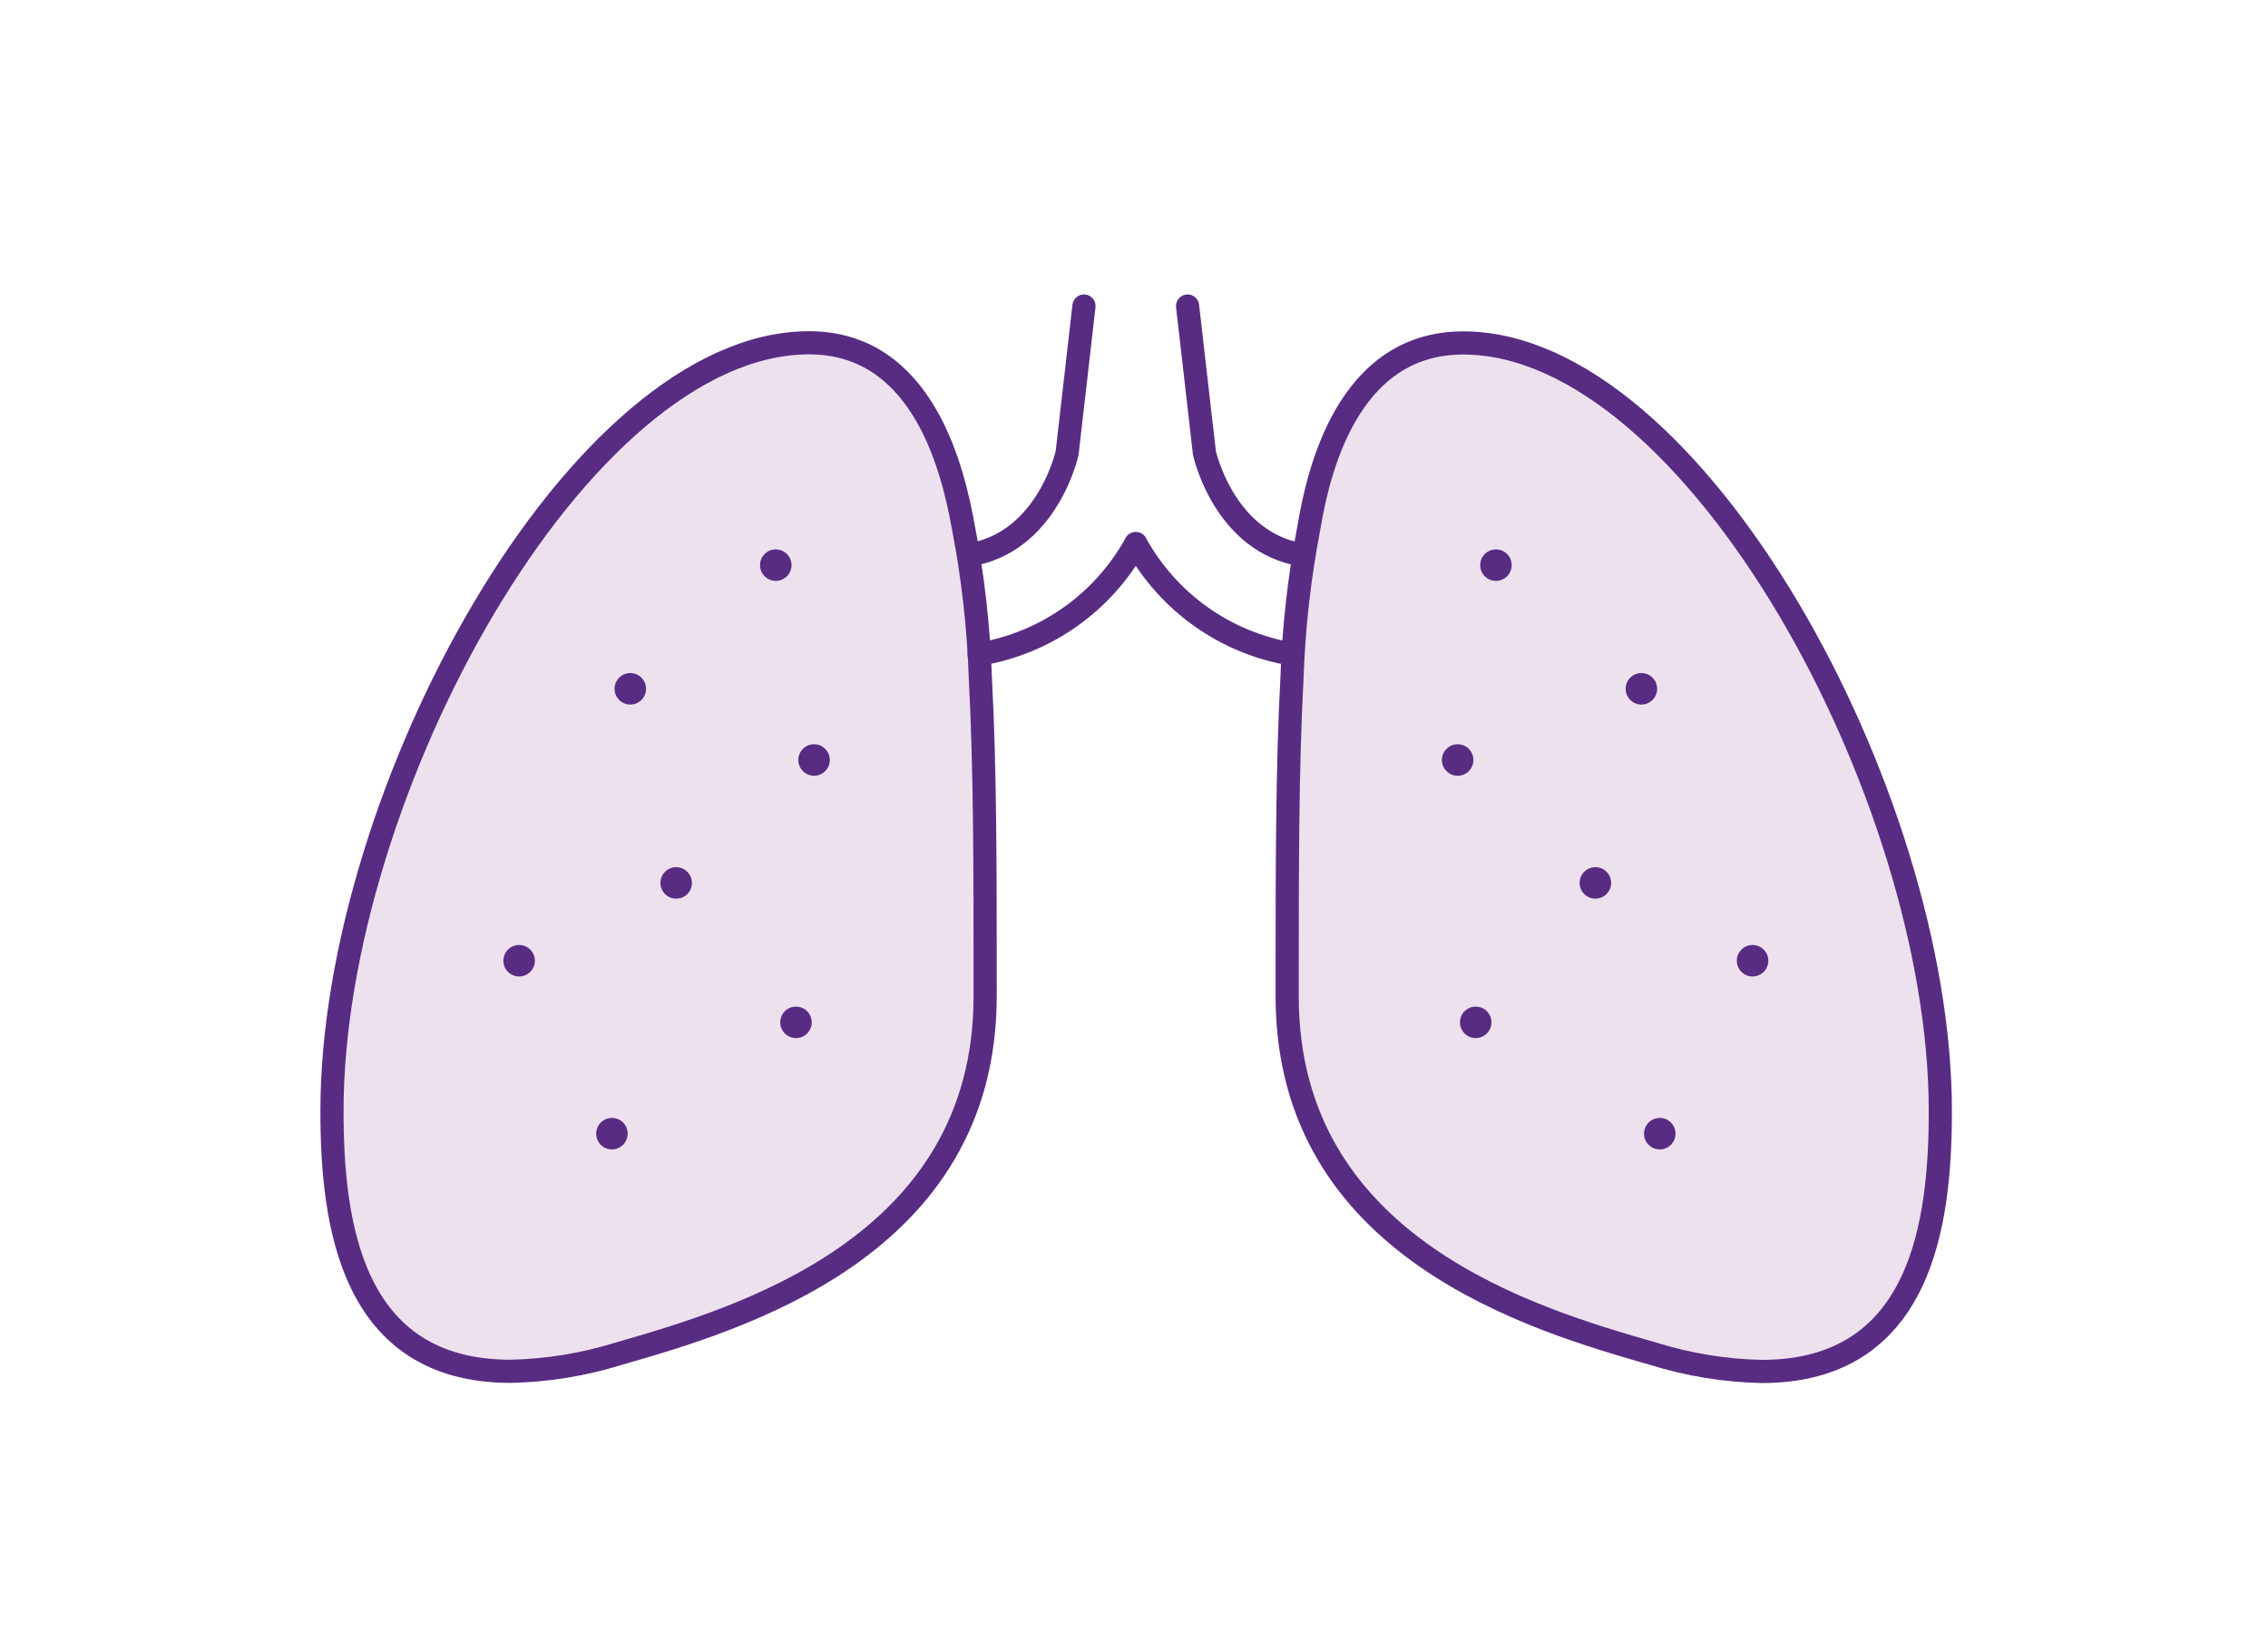
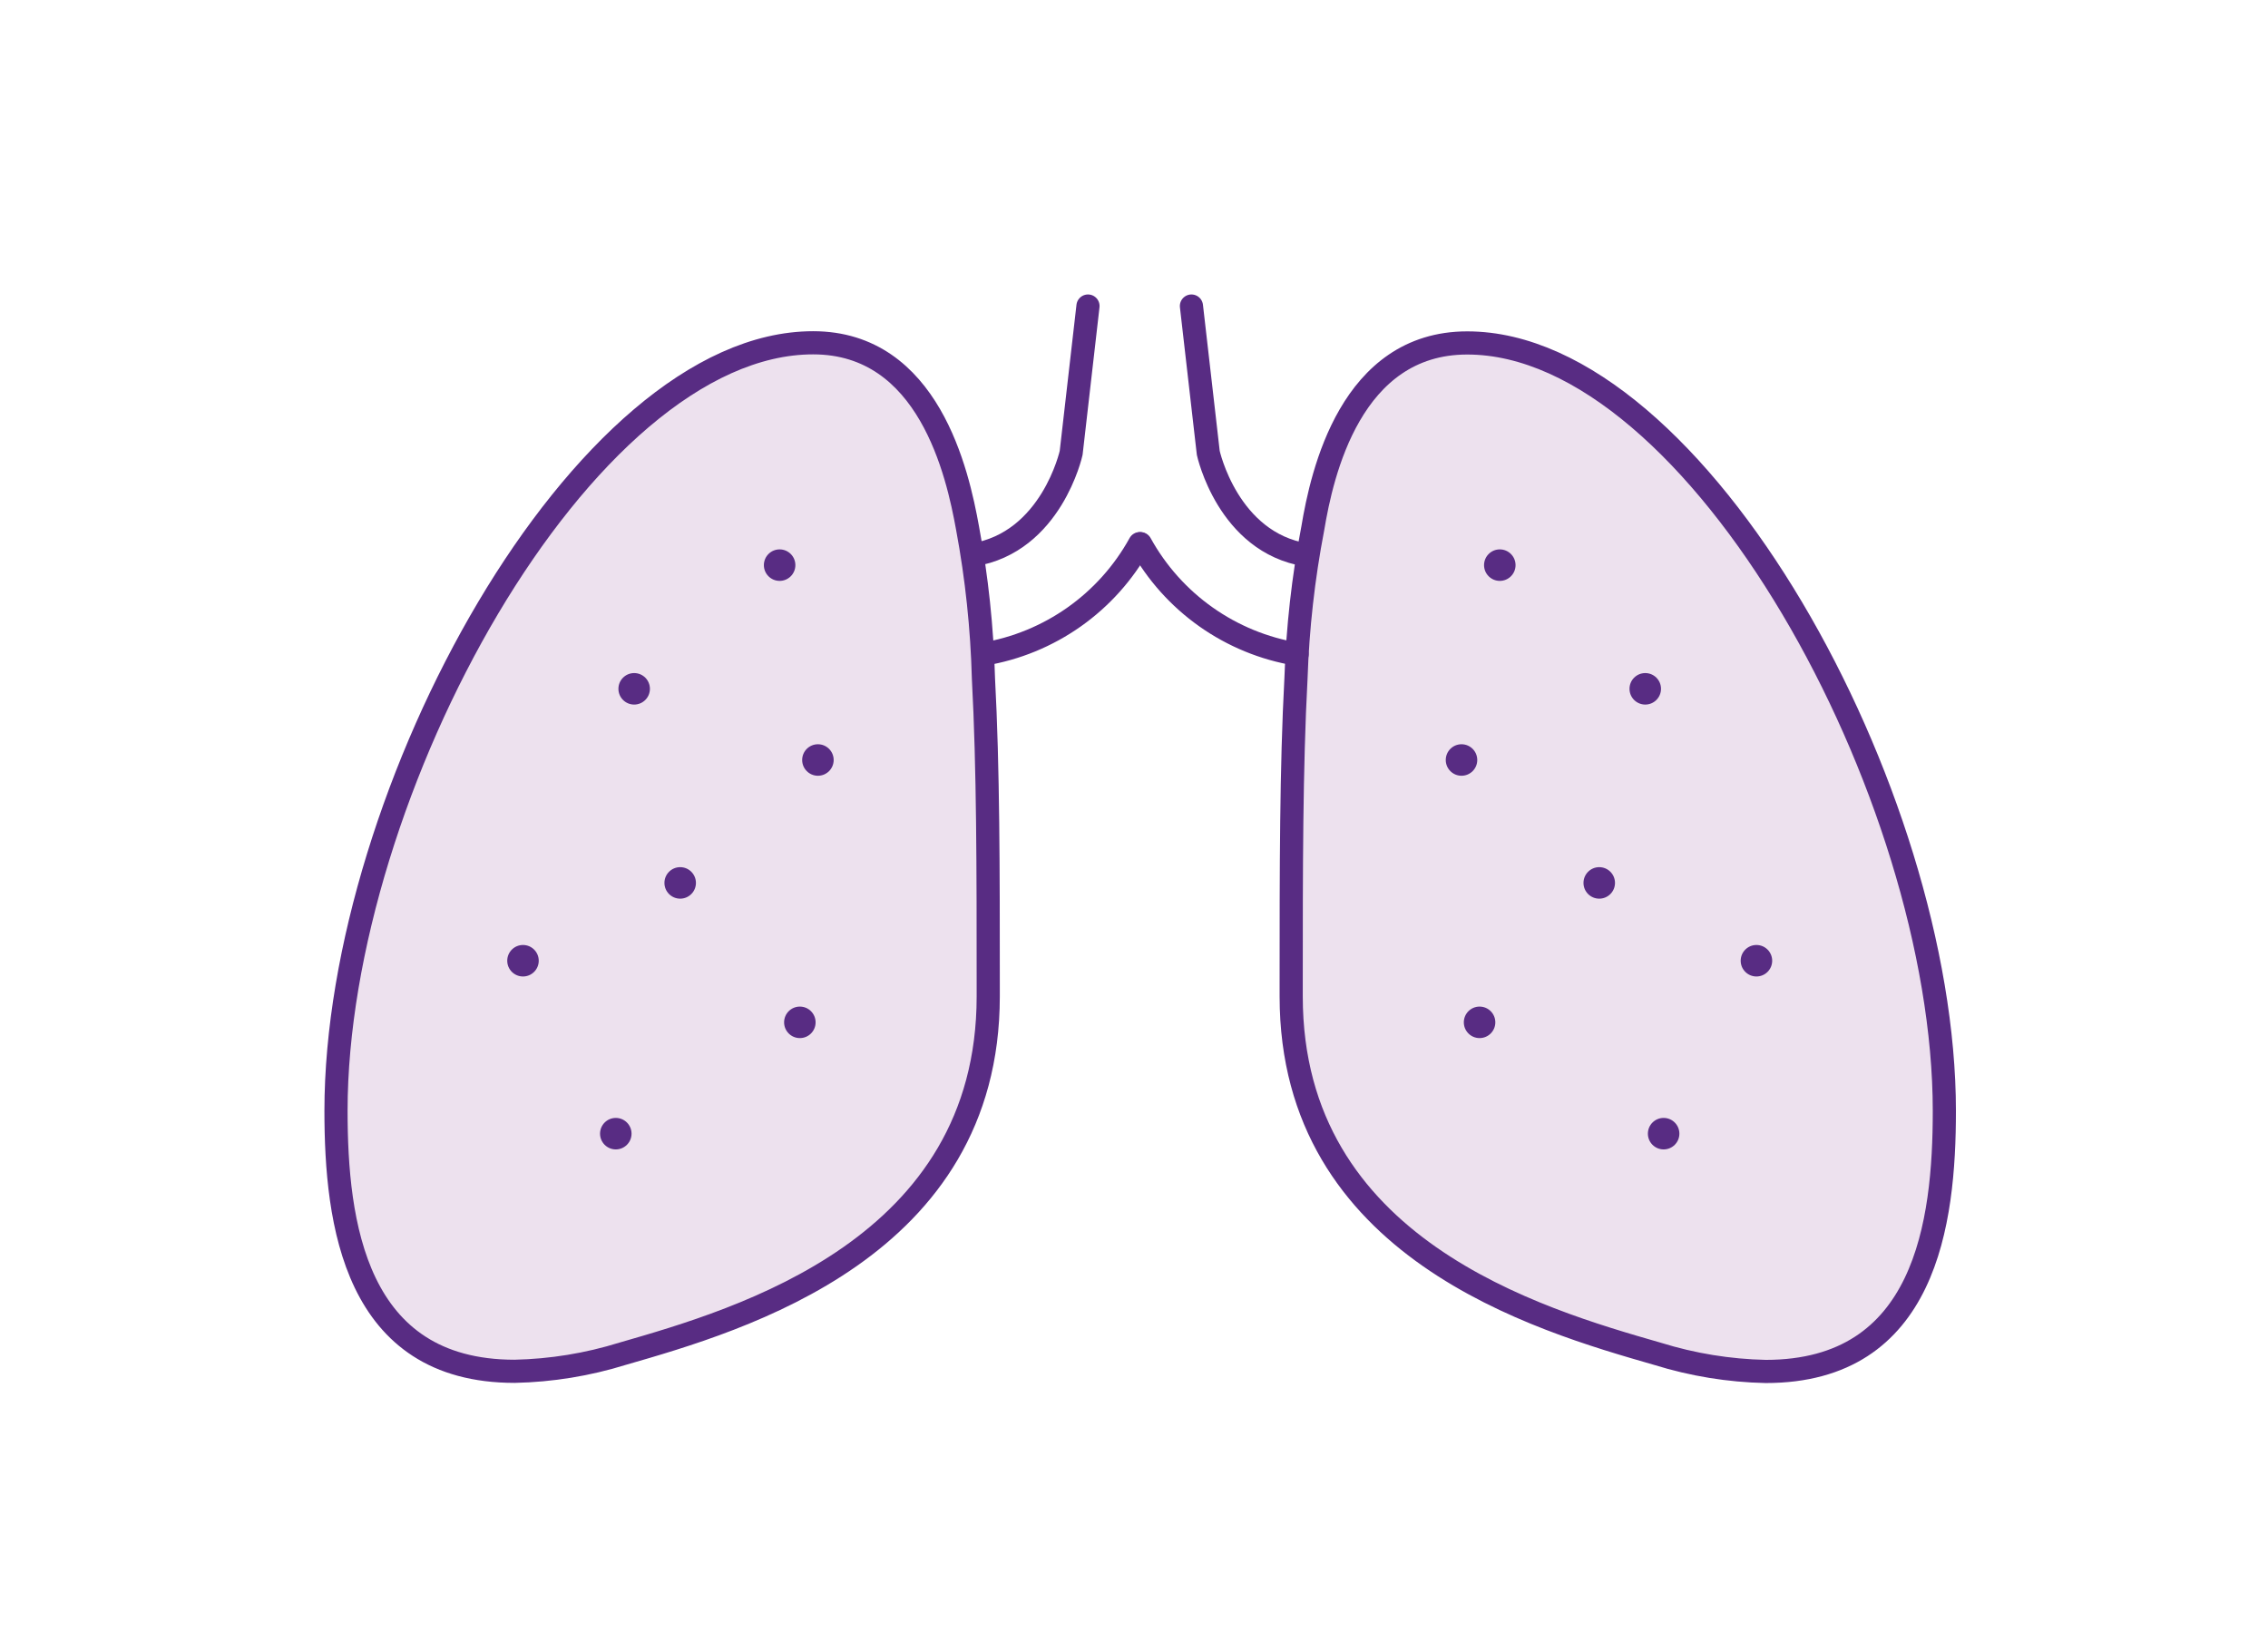
<svg xmlns="http://www.w3.org/2000/svg" id="Layer_1" data-name="Layer 1" viewBox="0 0 146.88 106.34">
  <defs>
    <style>.cls-1{fill:#ede1ee;}.cls-1,.cls-3{stroke:#582c83;stroke-linecap:round;stroke-linejoin:round;stroke-width:1.5px;}.cls-2{fill:#582c83;}.cls-3{fill:none;}</style>
  </defs>
-   <path class="cls-1" d="M62.4,34.2c-.64-3.55-2.51-12-10-12-14.92,0-30.9,29.19-30.9,49.74,0,7.24,1.2,16.87,11.57,16.87a25.38,25.38,0,0,0,7-1.14c7.7-2.22,23.73-6.84,23.73-23.15v-.82c0-7.32,0-14-.31-19.77A62.29,62.29,0,0,0,62.4,34.2Z" />
-   <circle class="cls-2" cx="50.24" cy="36.6" r="1.02" />
-   <circle class="cls-2" cx="51.55" cy="66.21" r="1.02" />
-   <circle class="cls-2" cx="52.72" cy="49.22" r="1.02" />
-   <circle class="cls-2" cx="40.82" cy="44.61" r="1.02" />
-   <circle class="cls-2" cx="33.62" cy="62.22" r="1.02" />
-   <circle class="cls-2" cx="43.79" cy="57.18" r="1.02" />
-   <circle class="cls-2" cx="39.63" cy="73.42" r="1.02" />
-   <path class="cls-3" d="M63.41,42.37a14.2,14.2,0,0,0,10.14-7.16" />
-   <path class="cls-3" d="M70.2,19.82l-1.09,9.51s-1.26,5.8-6.34,6.61" />
-   <path class="cls-1" d="M83.67,43.94c-.31,5.75-.31,12.45-.31,19.77v.82c0,16.31,16,20.93,23.73,23.15a25.38,25.38,0,0,0,7,1.14c10.37,0,11.57-9.63,11.57-16.87,0-20.55-16-49.74-30.9-49.74-7.54,0-9.41,8.45-10,12A62.29,62.29,0,0,0,83.67,43.94Z" />
-   <circle class="cls-2" cx="96.88" cy="36.6" r="1.02" />
-   <circle class="cls-2" cx="113.5" cy="62.22" r="1.02" />
-   <circle class="cls-2" cx="95.57" cy="66.21" r="1.02" />
-   <circle class="cls-2" cx="106.3" cy="44.61" r="1.02" />
-   <circle class="cls-2" cx="107.49" cy="73.42" r="1.02" />
-   <circle class="cls-2" cx="103.32" cy="57.18" r="1.02" />
-   <circle class="cls-2" cx="94.4" cy="49.22" r="1.02" />
-   <path class="cls-3" d="M83.7,42.37a14.2,14.2,0,0,1-10.14-7.16" />
-   <path class="cls-3" d="M76.91,19.82,78,29.33s1.26,5.8,6.34,6.61" />
+   <path class="cls-1" d="M62.66,34.2c-.64-3.55-2.51-12-10-12-14.92,0-30.9,29.19-30.9,49.74,0,7.24,1.2,16.87,11.57,16.87a25.38,25.38,0,0,0,7-1.14C48,85.46,64,80.84,64,64.53v-.82c0-7.32,0-14-.31-19.77A62.29,62.29,0,0,0,62.66,34.2Z" />
+   <circle class="cls-2" cx="50.49" cy="36.6" r="1.02" />
+   <circle class="cls-2" cx="51.8" cy="66.21" r="1.02" />
+   <circle class="cls-2" cx="52.97" cy="49.22" r="1.02" />
+   <circle class="cls-2" cx="41.07" cy="44.61" r="1.02" />
+   <circle class="cls-2" cx="33.87" cy="62.22" r="1.02" />
+   <circle class="cls-2" cx="44.05" cy="57.18" r="1.02" />
+   <circle class="cls-2" cx="39.88" cy="73.42" r="1.02" />
+   <path class="cls-3" d="M63.67,42.37a14.2,14.2,0,0,0,10.14-7.16" />
+   <path class="cls-3" d="M70.46,19.82l-1.09,9.51S68.1,35.13,63,35.94" />
+   <path class="cls-1" d="M83.93,43.94c-.31,5.75-.31,12.45-.31,19.77v.82c0,16.31,16,20.93,23.73,23.15a25.38,25.38,0,0,0,7,1.14c10.37,0,11.57-9.63,11.57-16.87,0-20.55-16-49.74-30.9-49.74-7.54,0-9.41,8.45-10,12A62.29,62.29,0,0,0,83.93,43.94Z" />
+   <circle class="cls-2" cx="97.13" cy="36.6" r="1.02" />
+   <circle class="cls-2" cx="113.75" cy="62.22" r="1.02" />
+   <circle class="cls-2" cx="95.82" cy="66.21" r="1.02" />
+   <circle class="cls-2" cx="106.55" cy="44.61" r="1.02" />
+   <circle class="cls-2" cx="107.74" cy="73.42" r="1.02" />
+   <circle class="cls-2" cx="103.57" cy="57.18" r="1.02" />
+   <circle class="cls-2" cx="94.65" cy="49.22" r="1.02" />
+   <path class="cls-3" d="M84,42.37a14.2,14.2,0,0,1-10.14-7.16" />
+   <path class="cls-3" d="M77.16,19.82l1.09,9.51s1.26,5.8,6.34,6.61" />
</svg>
